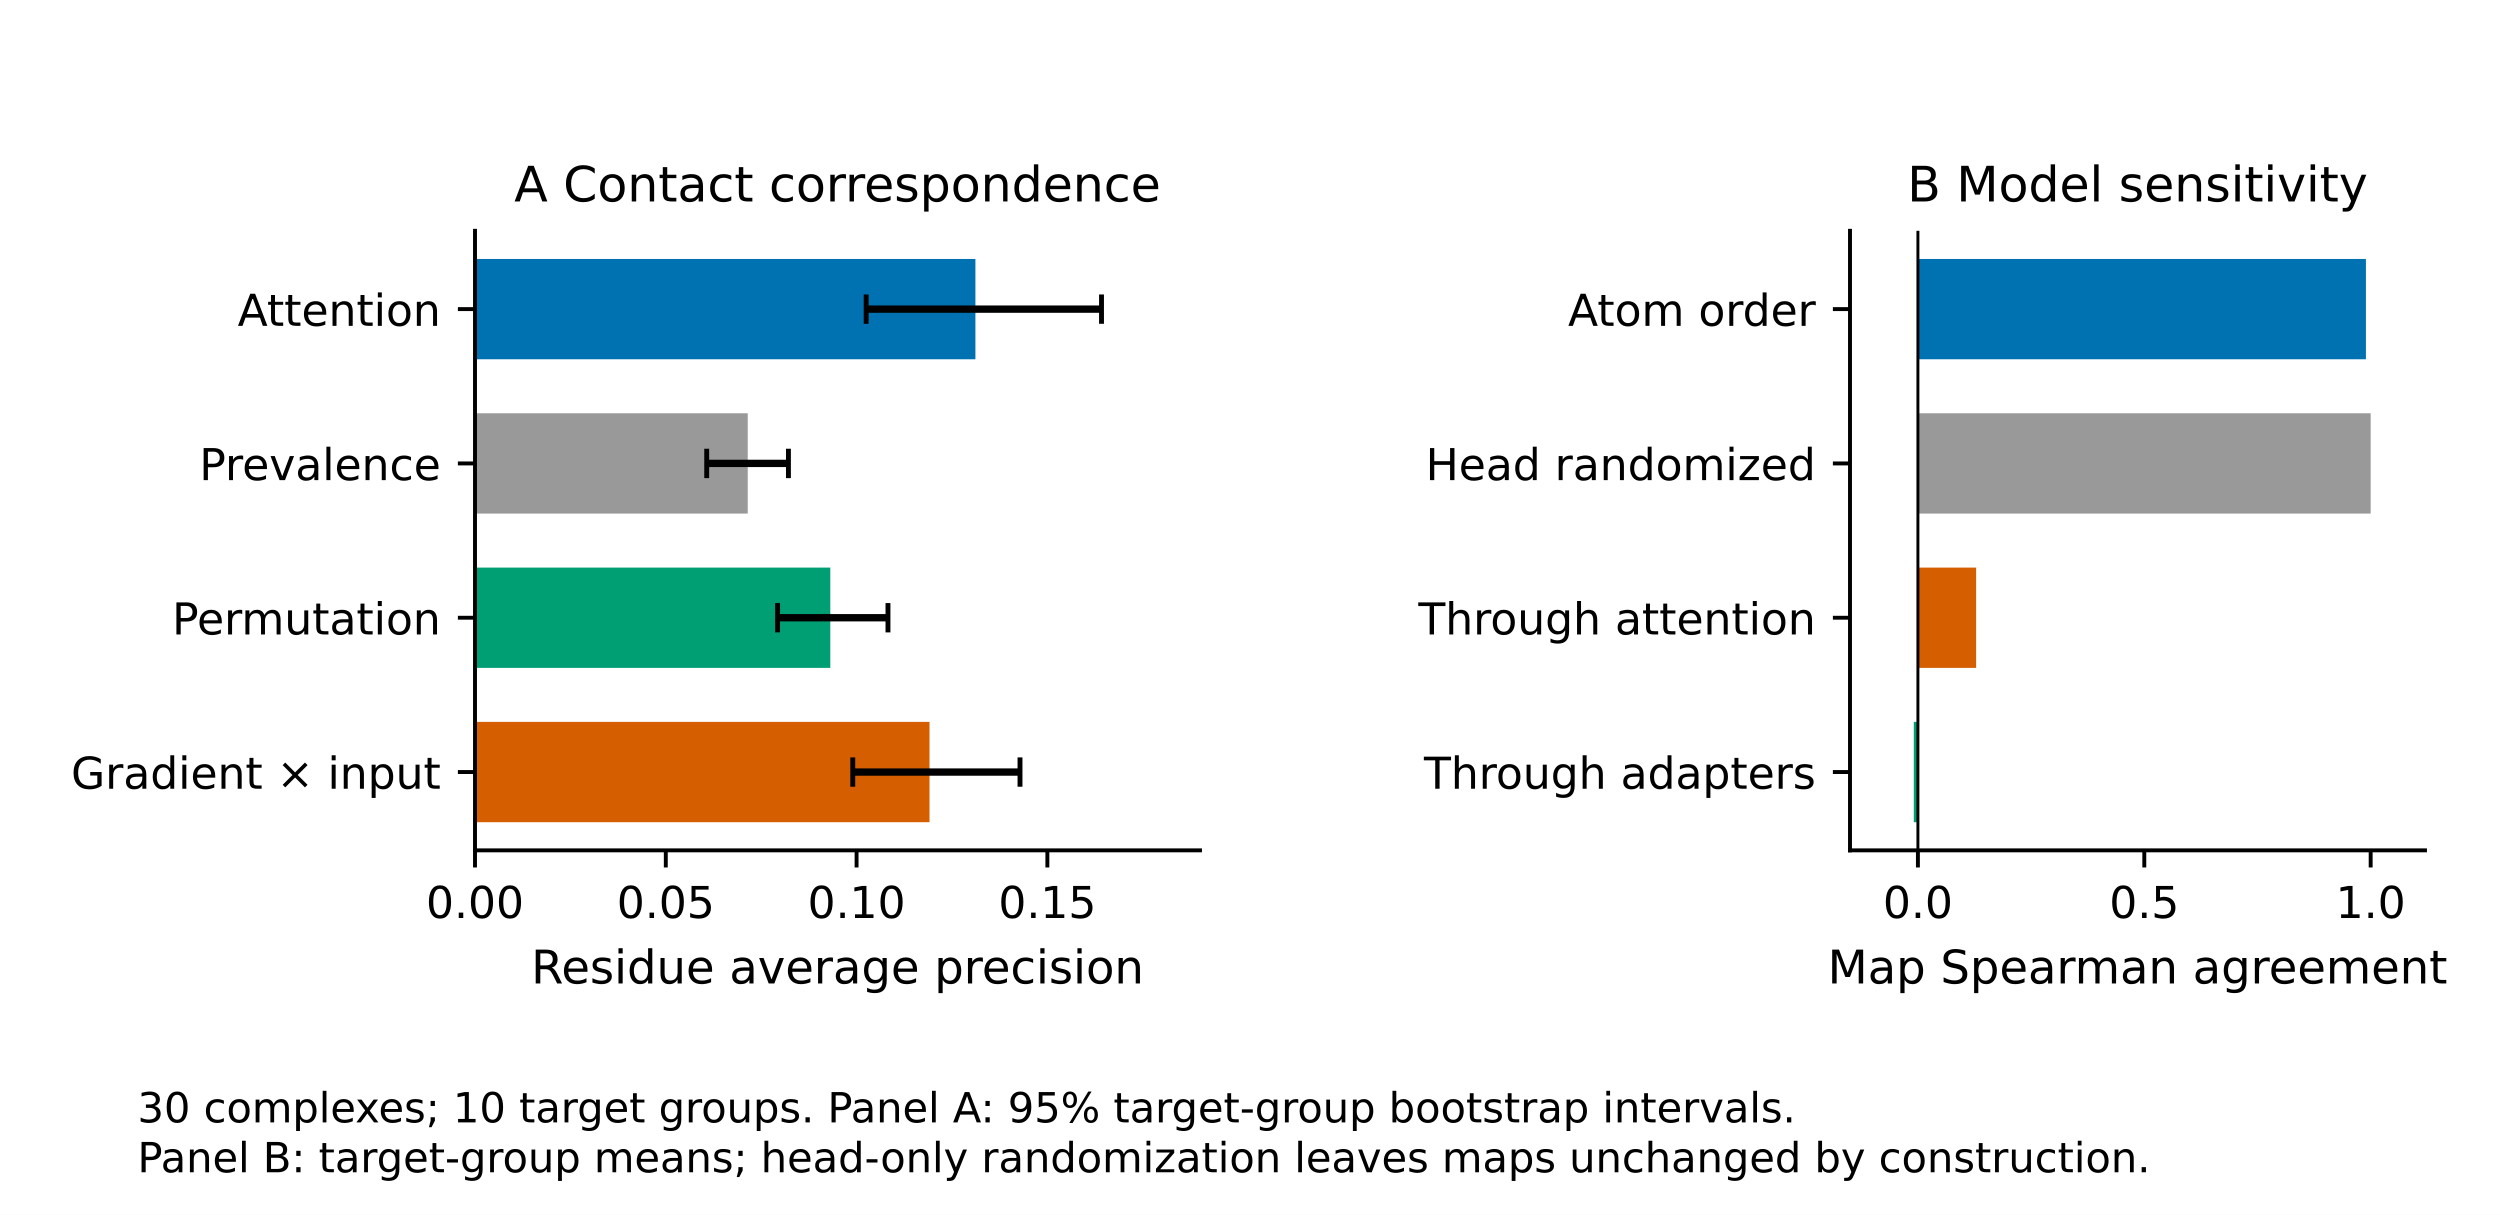
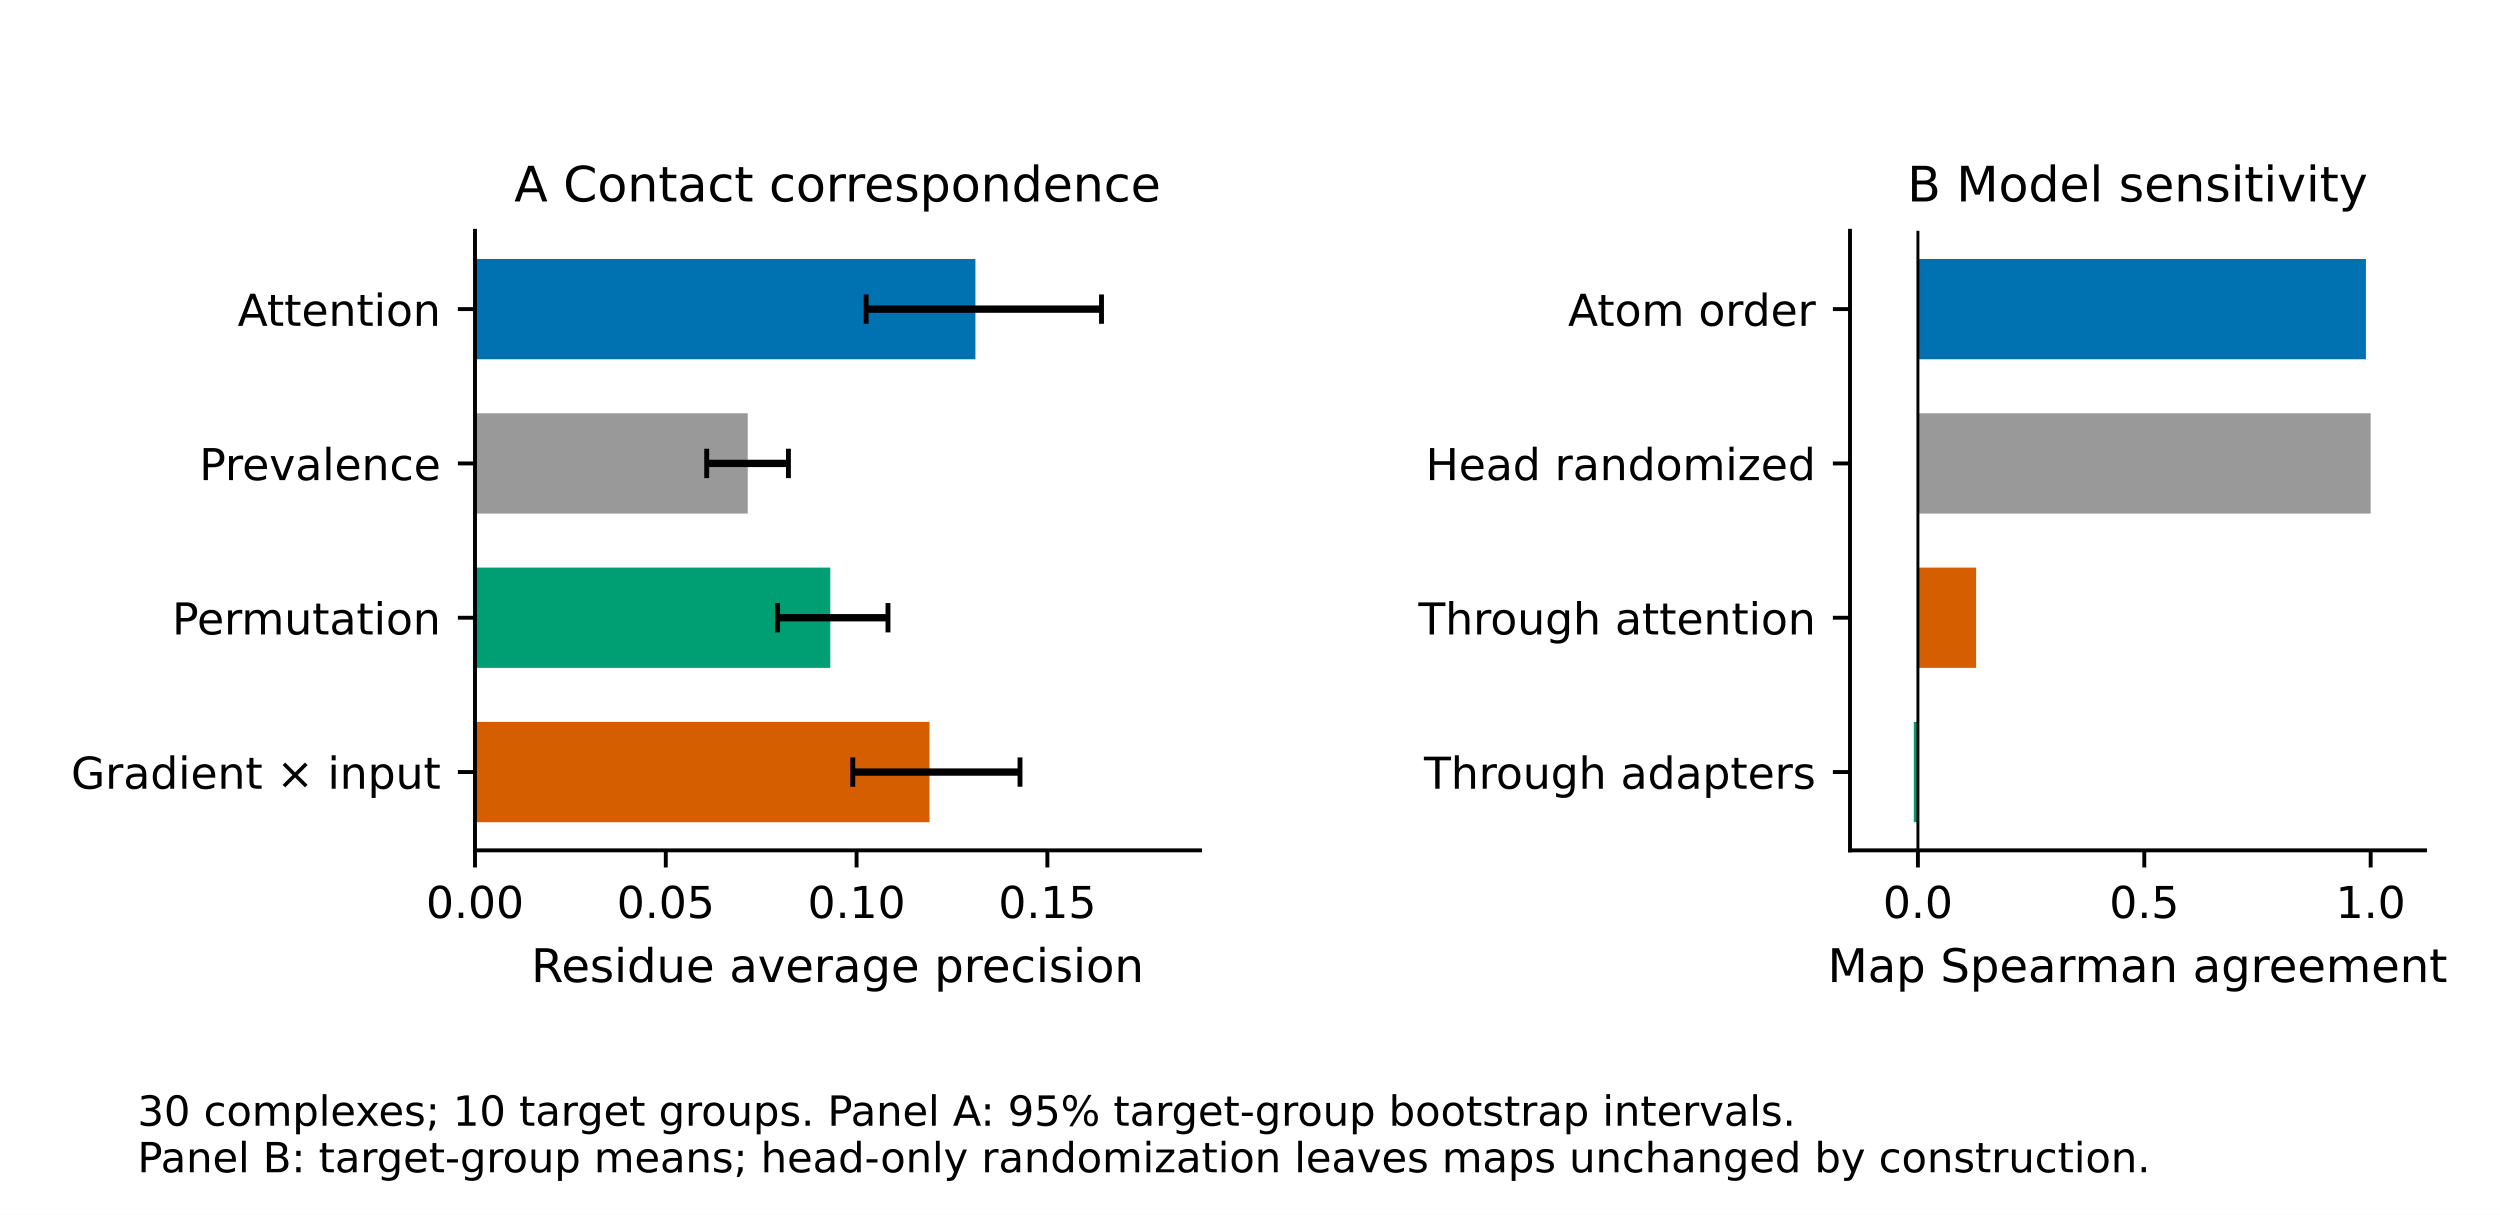
<svg xmlns="http://www.w3.org/2000/svg" xmlns:xlink="http://www.w3.org/1999/xlink" width="511.2pt" height="248.4pt" viewBox="0 0 511.2 248.4" version="1.1">
  <defs>
    <style type="text/css">*{stroke-linejoin: round; stroke-linecap: butt}</style>
  </defs>
  <g id="figure_1">
    <g id="patch_1">
      <path d="M 0 248.4  L 511.2 248.4  L 511.2 0  L 0 0  z " style="fill: #ffffff" />
    </g>
    <g id="axes_1">
      <g id="patch_2">
        <path d="M 97.128 173.88  L 245.376 173.88  L 245.376 47.196  L 97.128 47.196  z " style="fill: #ffffff" />
      </g>
      <g id="patch_3">
-         <path d="M 97.128 52.954  L 199.453 52.954  L 199.453 73.464  L 97.128 73.464  z " clip-path="url(#pdc5624e3bd)" style="fill: #0072b2" />
+         <path d="M 97.128 52.954  L 199.453 52.954  L 199.453 73.464  L 97.128 73.464  z " clip-path="url(#p713fe7c2df)" style="fill: #0072b2" />
      </g>
      <g id="patch_4">
-         <path d="M 97.128 84.507  L 152.898 84.507  L 152.898 105.016  L 97.128 105.016  z " clip-path="url(#pdc5624e3bd)" style="fill: #999999" />
+         <path d="M 97.128 84.507  L 152.898 84.507  L 152.898 105.016  L 97.128 105.016  z " clip-path="url(#p713fe7c2df)" style="fill: #999999" />
      </g>
      <g id="patch_5">
-         <path d="M 97.128 116.06  L 169.781 116.06  L 169.781 136.569  L 97.128 136.569  z " clip-path="url(#pdc5624e3bd)" style="fill: #009e73" />
+         <path d="M 97.128 116.06  L 169.781 116.06  L 169.781 136.569  L 97.128 136.569  z " clip-path="url(#p713fe7c2df)" style="fill: #009e73" />
      </g>
      <g id="patch_6">
-         <path d="M 97.128 147.612  L 190.065 147.612  L 190.065 168.122  L 97.128 168.122  z " clip-path="url(#pdc5624e3bd)" style="fill: #d55e00" />
+         <path d="M 97.128 147.612  L 190.065 147.612  L 190.065 168.122  L 97.128 168.122  z " clip-path="url(#p713fe7c2df)" style="fill: #d55e00" />
      </g>
      <g id="matplotlib.axis_1">
        <g id="xtick_1">
          <g id="line2d_1">
            <defs>
-               <path id="m44540fd374" d="M 0 0  L 0 3.5  " style="stroke: #000000; stroke-width: 0.8" />
+               <path id="m900de10fa6" d="M 0 0  L 0 3.5  " style="stroke: #000000; stroke-width: 0.8" />
            </defs>
            <g>
-               <use xlink:href="#m44540fd374" x="97.128" y="173.88" style="stroke: #000000; stroke-width: 0.8" />
+               <use xlink:href="#m900de10fa6" x="97.128" y="173.88" style="stroke: #000000; stroke-width: 0.8" />
            </g>
          </g>
          <g id="text_1">
-             <text style="font-size: 9px; font-family: 'DejaVu Sans'; text-anchor: middle" x="97.128" y="187.718" transform="rotate(-0 97.128 187.7179)">0.00</text>
+             <text style="font: 9px 'DejaVu Sans'; text-anchor: middle" x="97.128" y="187.719" transform="rotate(-0 97.128 187.7186)">0.00</text>
          </g>
        </g>
        <g id="xtick_2">
          <g id="line2d_2">
            <g>
-               <use xlink:href="#m44540fd374" x="136.141" y="173.88" style="stroke: #000000; stroke-width: 0.8" />
+               <use xlink:href="#m900de10fa6" x="136.141" y="173.88" style="stroke: #000000; stroke-width: 0.8" />
            </g>
          </g>
          <g id="text_2">
-             <text style="font-size: 9px; font-family: 'DejaVu Sans'; text-anchor: middle" x="136.141" y="187.718" transform="rotate(-0 136.1406 187.7179)">0.05</text>
+             <text style="font: 9px 'DejaVu Sans'; text-anchor: middle" x="136.141" y="187.719" transform="rotate(-0 136.1406 187.7186)">0.05</text>
          </g>
        </g>
        <g id="xtick_3">
          <g id="line2d_3">
            <g>
-               <use xlink:href="#m44540fd374" x="175.153" y="173.88" style="stroke: #000000; stroke-width: 0.8" />
+               <use xlink:href="#m900de10fa6" x="175.153" y="173.88" style="stroke: #000000; stroke-width: 0.8" />
            </g>
          </g>
          <g id="text_3">
-             <text style="font-size: 9px; font-family: 'DejaVu Sans'; text-anchor: middle" x="175.153" y="187.718" transform="rotate(-0 175.1533 187.7179)">0.10</text>
+             <text style="font: 9px 'DejaVu Sans'; text-anchor: middle" x="175.153" y="187.719" transform="rotate(-0 175.1533 187.7186)">0.10</text>
          </g>
        </g>
        <g id="xtick_4">
          <g id="line2d_4">
            <g>
-               <use xlink:href="#m44540fd374" x="214.166" y="173.88" style="stroke: #000000; stroke-width: 0.8" />
+               <use xlink:href="#m900de10fa6" x="214.166" y="173.88" style="stroke: #000000; stroke-width: 0.8" />
            </g>
          </g>
          <g id="text_4">
-             <text style="font-size: 9px; font-family: 'DejaVu Sans'; text-anchor: middle" x="214.166" y="187.718" transform="rotate(-0 214.1659 187.7179)">0.15</text>
+             <text style="font: 9px 'DejaVu Sans'; text-anchor: middle" x="214.166" y="187.719" transform="rotate(-0 214.1659 187.7186)">0.15</text>
          </g>
        </g>
        <g id="text_5">
-           <text style="font-size: 9.5px; font-family: 'DejaVu Sans'; text-anchor: middle" x="171.252" y="201.099" transform="rotate(-0 171.252 201.0985)">Residue average precision</text>
+           <text style="font: 9.5px 'DejaVu Sans'; text-anchor: middle" x="171.252" y="200.809" transform="rotate(-0 171.252 200.8088)">Residue average precision</text>
        </g>
      </g>
      <g id="matplotlib.axis_2">
        <g id="ytick_1">
          <g id="line2d_5">
            <defs>
-               <path id="m143fde9660" d="M 0 0  L -3.5 0  " style="stroke: #000000; stroke-width: 0.8" />
+               <path id="m4f9e277c19" d="M 0 0  L -3.5 0  " style="stroke: #000000; stroke-width: 0.8" />
            </defs>
            <g>
-               <use xlink:href="#m143fde9660" x="97.128" y="63.209" style="stroke: #000000; stroke-width: 0.8" />
+               <use xlink:href="#m4f9e277c19" x="97.128" y="63.209" style="stroke: #000000; stroke-width: 0.8" />
            </g>
          </g>
          <g id="text_6">
-             <text style="font-size: 9px; font-family: 'DejaVu Sans'; text-anchor: end" x="90.128" y="66.628" transform="rotate(-0 90.128 66.62828)">Attention</text>
+             <text style="font: 9px 'DejaVu Sans'; text-anchor: end" x="90.128" y="66.628" transform="rotate(-0 90.128 66.62828)">Attention</text>
          </g>
        </g>
        <g id="ytick_2">
          <g id="line2d_6">
            <g>
-               <use xlink:href="#m143fde9660" x="97.128" y="94.762" style="stroke: #000000; stroke-width: 0.8" />
+               <use xlink:href="#m4f9e277c19" x="97.128" y="94.762" style="stroke: #000000; stroke-width: 0.8" />
            </g>
          </g>
          <g id="text_7">
-             <text style="font-size: 9px; font-family: 'DejaVu Sans'; text-anchor: end" x="90.128" y="98.181" transform="rotate(-0 90.128 98.18096)">Prevalence</text>
+             <text style="font: 9px 'DejaVu Sans'; text-anchor: end" x="90.128" y="98.181" transform="rotate(-0 90.128 98.18096)">Prevalence</text>
          </g>
        </g>
        <g id="ytick_3">
          <g id="line2d_7">
            <g>
-               <use xlink:href="#m143fde9660" x="97.128" y="126.314" style="stroke: #000000; stroke-width: 0.8" />
+               <use xlink:href="#m4f9e277c19" x="97.128" y="126.314" style="stroke: #000000; stroke-width: 0.8" />
            </g>
          </g>
          <g id="text_8">
-             <text style="font-size: 9px; font-family: 'DejaVu Sans'; text-anchor: end" x="90.128" y="129.734" transform="rotate(-0 90.128 129.7336)">Permutation</text>
+             <text style="font: 9px 'DejaVu Sans'; text-anchor: end" x="90.128" y="129.734" transform="rotate(-0 90.128 129.7336)">Permutation</text>
          </g>
        </g>
        <g id="ytick_4">
          <g id="line2d_8">
            <g>
-               <use xlink:href="#m143fde9660" x="97.128" y="157.867" style="stroke: #000000; stroke-width: 0.8" />
+               <use xlink:href="#m4f9e277c19" x="97.128" y="157.867" style="stroke: #000000; stroke-width: 0.8" />
            </g>
          </g>
          <g id="text_9">
-             <text style="font-size: 9px; font-family: 'DejaVu Sans'; text-anchor: end" x="90.128" y="161.286" transform="rotate(-0 90.128 161.2863)">Gradient × input</text>
+             <text style="font: 9px 'DejaVu Sans'; text-anchor: end" x="90.128" y="161.286" transform="rotate(-0 90.128 161.2863)">Gradient × input</text>
          </g>
        </g>
      </g>
      <g id="LineCollection_1">
-         <path d="M 177.115 63.209  L 225.236 63.209  " clip-path="url(#pdc5624e3bd)" style="fill: none; stroke: #000000; stroke-width: 1.5" />
-         <path d="M 144.506 94.762  L 161.218 94.762  " clip-path="url(#pdc5624e3bd)" style="fill: none; stroke: #000000; stroke-width: 1.5" />
-         <path d="M 159.001 126.314  L 181.573 126.314  " clip-path="url(#pdc5624e3bd)" style="fill: none; stroke: #000000; stroke-width: 1.5" />
-         <path d="M 174.373 157.867  L 208.57 157.867  " clip-path="url(#pdc5624e3bd)" style="fill: none; stroke: #000000; stroke-width: 1.5" />
+         <path d="M 177.115 63.209  L 225.236 63.209  " clip-path="url(#p713fe7c2df)" style="fill: none; stroke: #000000; stroke-width: 1.5" />
+         <path d="M 144.506 94.762  L 161.218 94.762  " clip-path="url(#p713fe7c2df)" style="fill: none; stroke: #000000; stroke-width: 1.5" />
+         <path d="M 159.001 126.314  L 181.573 126.314  " clip-path="url(#p713fe7c2df)" style="fill: none; stroke: #000000; stroke-width: 1.5" />
+         <path d="M 174.373 157.867  L 208.57 157.867  " clip-path="url(#p713fe7c2df)" style="fill: none; stroke: #000000; stroke-width: 1.5" />
      </g>
      <g id="line2d_9">
        <defs>
-           <path id="m4546156953" d="M 0 3  L 0 -3  " style="stroke: #000000" />
+           <path id="m04878a2ef3" d="M 0 3  L 0 -3  " style="stroke: #000000" />
        </defs>
-         <g clip-path="url(#pdc5624e3bd)">
-           <use xlink:href="#m4546156953" x="177.115" y="63.209" style="stroke: #000000" />
-           <use xlink:href="#m4546156953" x="144.506" y="94.762" style="stroke: #000000" />
-           <use xlink:href="#m4546156953" x="159.001" y="126.314" style="stroke: #000000" />
-           <use xlink:href="#m4546156953" x="174.373" y="157.867" style="stroke: #000000" />
+         <g clip-path="url(#p713fe7c2df)">
+           <use xlink:href="#m04878a2ef3" x="177.115" y="63.209" style="stroke: #000000" />
+           <use xlink:href="#m04878a2ef3" x="144.506" y="94.762" style="stroke: #000000" />
+           <use xlink:href="#m04878a2ef3" x="159.001" y="126.314" style="stroke: #000000" />
+           <use xlink:href="#m04878a2ef3" x="174.373" y="157.867" style="stroke: #000000" />
        </g>
      </g>
      <g id="line2d_10">
-         <g clip-path="url(#pdc5624e3bd)">
-           <use xlink:href="#m4546156953" x="225.236" y="63.209" style="stroke: #000000" />
-           <use xlink:href="#m4546156953" x="161.218" y="94.762" style="stroke: #000000" />
-           <use xlink:href="#m4546156953" x="181.573" y="126.314" style="stroke: #000000" />
-           <use xlink:href="#m4546156953" x="208.57" y="157.867" style="stroke: #000000" />
+         <g clip-path="url(#p713fe7c2df)">
+           <use xlink:href="#m04878a2ef3" x="225.236" y="63.209" style="stroke: #000000" />
+           <use xlink:href="#m04878a2ef3" x="161.218" y="94.762" style="stroke: #000000" />
+           <use xlink:href="#m04878a2ef3" x="181.573" y="126.314" style="stroke: #000000" />
+           <use xlink:href="#m04878a2ef3" x="208.57" y="157.867" style="stroke: #000000" />
        </g>
      </g>
      <g id="patch_7">
        <path d="M 97.128 173.88  L 97.128 47.196  " style="fill: none; stroke: #000000; stroke-width: 0.8; stroke-linejoin: miter; stroke-linecap: square" />
      </g>
      <g id="patch_8">
        <path d="M 97.128 173.88  L 245.376 173.88  " style="fill: none; stroke: #000000; stroke-width: 0.8; stroke-linejoin: miter; stroke-linecap: square" />
      </g>
      <g id="text_10">
-         <text style="font-size: 10px; font-family: 'DejaVu Sans'; text-anchor: middle" x="171.252" y="41.196" transform="rotate(-0 171.252 41.196)">A  Contact correspondence</text>
+         <text style="font: 10px 'DejaVu Sans'; text-anchor: middle" x="171.252" y="41.196" transform="rotate(-0 171.252 41.196)">A  Contact correspondence</text>
      </g>
    </g>
    <g id="axes_2">
      <g id="patch_9">
        <path d="M 378.288 173.88  L 495.864 173.88  L 495.864 47.196  L 378.288 47.196  z " style="fill: #ffffff" />
      </g>
      <g id="patch_10">
-         <path d="M 392.175 52.954  L 483.783 52.954  L 483.783 73.464  L 392.175 73.464  z " clip-path="url(#p295710b384)" style="fill: #0072b2" />
+         <path d="M 392.175 52.954  L 483.783 52.954  L 483.783 73.464  L 392.175 73.464  z " clip-path="url(#pc6f69f0b83)" style="fill: #0072b2" />
      </g>
      <g id="patch_11">
-         <path d="M 392.175 84.507  L 484.754 84.507  L 484.754 105.016  L 392.175 105.016  z " clip-path="url(#p295710b384)" style="fill: #999999" />
+         <path d="M 392.175 84.507  L 484.754 84.507  L 484.754 105.016  L 392.175 105.016  z " clip-path="url(#pc6f69f0b83)" style="fill: #999999" />
      </g>
      <g id="patch_12">
-         <path d="M 392.175 116.06  L 404.078 116.06  L 404.078 136.569  L 392.175 136.569  z " clip-path="url(#p295710b384)" style="fill: #d55e00" />
+         <path d="M 392.175 116.06  L 404.078 116.06  L 404.078 136.569  L 392.175 136.569  z " clip-path="url(#pc6f69f0b83)" style="fill: #d55e00" />
      </g>
      <g id="patch_13">
-         <path d="M 392.175 147.612  L 391.332 147.612  L 391.332 168.122  L 392.175 168.122  z " clip-path="url(#p295710b384)" style="fill: #009e73" />
+         <path d="M 392.175 147.612  L 391.332 147.612  L 391.332 168.122  L 392.175 168.122  z " clip-path="url(#pc6f69f0b83)" style="fill: #009e73" />
      </g>
      <g id="matplotlib.axis_3">
        <g id="xtick_5">
          <g id="line2d_11">
            <g>
-               <use xlink:href="#m44540fd374" x="392.175" y="173.88" style="stroke: #000000; stroke-width: 0.8" />
+               <use xlink:href="#m900de10fa6" x="392.175" y="173.88" style="stroke: #000000; stroke-width: 0.8" />
            </g>
          </g>
          <g id="text_11">
-             <text style="font-size: 9px; font-family: 'DejaVu Sans'; text-anchor: middle" x="392.175" y="187.718" transform="rotate(-0 392.1749 187.7179)">0.0</text>
+             <text style="font: 9px 'DejaVu Sans'; text-anchor: middle" x="392.175" y="187.719" transform="rotate(-0 392.1749 187.7186)">0.0</text>
          </g>
        </g>
        <g id="xtick_6">
          <g id="line2d_12">
            <g>
-               <use xlink:href="#m44540fd374" x="438.465" y="173.88" style="stroke: #000000; stroke-width: 0.8" />
+               <use xlink:href="#m900de10fa6" x="438.465" y="173.88" style="stroke: #000000; stroke-width: 0.8" />
            </g>
          </g>
          <g id="text_12">
-             <text style="font-size: 9px; font-family: 'DejaVu Sans'; text-anchor: middle" x="438.465" y="187.718" transform="rotate(-0 438.4647 187.7179)">0.5</text>
+             <text style="font: 9px 'DejaVu Sans'; text-anchor: middle" x="438.465" y="187.719" transform="rotate(-0 438.4647 187.7186)">0.5</text>
          </g>
        </g>
        <g id="xtick_7">
          <g id="line2d_13">
            <g>
-               <use xlink:href="#m44540fd374" x="484.754" y="173.88" style="stroke: #000000; stroke-width: 0.8" />
+               <use xlink:href="#m900de10fa6" x="484.754" y="173.88" style="stroke: #000000; stroke-width: 0.8" />
            </g>
          </g>
          <g id="text_13">
-             <text style="font-size: 9px; font-family: 'DejaVu Sans'; text-anchor: middle" x="484.754" y="187.718" transform="rotate(-0 484.7545 187.7179)">1.0</text>
+             <text style="font: 9px 'DejaVu Sans'; text-anchor: middle" x="484.754" y="187.719" transform="rotate(-0 484.7545 187.7186)">1.0</text>
          </g>
        </g>
        <g id="text_14">
-           <text style="font-size: 9.5px; font-family: 'DejaVu Sans'; text-anchor: middle" x="437.076" y="201.098" transform="rotate(-0 437.076 201.0978)">Map Spearman agreement</text>
+           <text style="font: 9.5px 'DejaVu Sans'; text-anchor: middle" x="437.076" y="200.809" transform="rotate(-0 437.076 200.8088)">Map Spearman agreement</text>
        </g>
      </g>
      <g id="matplotlib.axis_4">
        <g id="ytick_5">
          <g id="line2d_14">
            <g>
-               <use xlink:href="#m143fde9660" x="378.288" y="63.209" style="stroke: #000000; stroke-width: 0.8" />
+               <use xlink:href="#m4f9e277c19" x="378.288" y="63.209" style="stroke: #000000; stroke-width: 0.8" />
            </g>
          </g>
          <g id="text_15">
-             <text style="font-size: 9px; font-family: 'DejaVu Sans'; text-anchor: end" x="371.288" y="66.628" transform="rotate(-0 371.288 66.62828)">Atom order</text>
+             <text style="font: 9px 'DejaVu Sans'; text-anchor: end" x="371.288" y="66.628" transform="rotate(-0 371.288 66.62828)">Atom order</text>
          </g>
        </g>
        <g id="ytick_6">
          <g id="line2d_15">
            <g>
-               <use xlink:href="#m143fde9660" x="378.288" y="94.762" style="stroke: #000000; stroke-width: 0.8" />
+               <use xlink:href="#m4f9e277c19" x="378.288" y="94.762" style="stroke: #000000; stroke-width: 0.8" />
            </g>
          </g>
          <g id="text_16">
-             <text style="font-size: 9px; font-family: 'DejaVu Sans'; text-anchor: end" x="371.288" y="98.181" transform="rotate(-0 371.288 98.18096)">Head randomized</text>
+             <text style="font: 9px 'DejaVu Sans'; text-anchor: end" x="371.288" y="98.181" transform="rotate(-0 371.288 98.18096)">Head randomized</text>
          </g>
        </g>
        <g id="ytick_7">
          <g id="line2d_16">
            <g>
-               <use xlink:href="#m143fde9660" x="378.288" y="126.314" style="stroke: #000000; stroke-width: 0.8" />
+               <use xlink:href="#m4f9e277c19" x="378.288" y="126.314" style="stroke: #000000; stroke-width: 0.8" />
            </g>
          </g>
          <g id="text_17">
-             <text style="font-size: 9px; font-family: 'DejaVu Sans'; text-anchor: end" x="371.288" y="129.734" transform="rotate(-0 371.288 129.7336)">Through attention</text>
+             <text style="font: 9px 'DejaVu Sans'; text-anchor: end" x="371.288" y="129.734" transform="rotate(-0 371.288 129.7336)">Through attention</text>
          </g>
        </g>
        <g id="ytick_8">
          <g id="line2d_17">
            <g>
-               <use xlink:href="#m143fde9660" x="378.288" y="157.867" style="stroke: #000000; stroke-width: 0.8" />
+               <use xlink:href="#m4f9e277c19" x="378.288" y="157.867" style="stroke: #000000; stroke-width: 0.8" />
            </g>
          </g>
          <g id="text_18">
-             <text style="font-size: 9px; font-family: 'DejaVu Sans'; text-anchor: end" x="371.288" y="161.286" transform="rotate(-0 371.288 161.2863)">Through adapters</text>
+             <text style="font: 9px 'DejaVu Sans'; text-anchor: end" x="371.288" y="161.286" transform="rotate(-0 371.288 161.2863)">Through adapters</text>
          </g>
        </g>
      </g>
      <g id="line2d_18">
-         <path d="M 392.175 173.88  L 392.175 47.196  " clip-path="url(#p295710b384)" style="fill: none; stroke: #000000; stroke-width: 0.6; stroke-linecap: square" />
+         <path d="M 392.175 173.88  L 392.175 47.196  " clip-path="url(#pc6f69f0b83)" style="fill: none; stroke: #000000; stroke-width: 0.6; stroke-linecap: square" />
      </g>
      <g id="patch_14">
        <path d="M 378.288 173.88  L 378.288 47.196  " style="fill: none; stroke: #000000; stroke-width: 0.8; stroke-linejoin: miter; stroke-linecap: square" />
      </g>
      <g id="patch_15">
        <path d="M 378.288 173.88  L 495.864 173.88  " style="fill: none; stroke: #000000; stroke-width: 0.8; stroke-linejoin: miter; stroke-linecap: square" />
      </g>
      <g id="text_19">
-         <text style="font-size: 10px; font-family: 'DejaVu Sans'; text-anchor: middle" x="437.076" y="41.196" transform="rotate(-0 437.076 41.196)">B  Model sensitivity</text>
+         <text style="font: 10px 'DejaVu Sans'; text-anchor: middle" x="437.076" y="41.196" transform="rotate(-0 437.076 41.196)">B  Model sensitivity</text>
      </g>
    </g>
    <g id="text_20">
-       <text style="font-size: 8.5px; font-family: 'DejaVu Sans'" transform="translate(28.116 229.5037)">30 complexes; 10 target groups. Panel A: 95% target-group bootstrap intervals.</text>
-       <text style="font-size: 8.5px; font-family: 'DejaVu Sans'" transform="translate(28.116 239.706)">Panel B: target-group means; head-only randomization leaves maps unchanged by construction.</text>
+       <text style="font: 8.5px 'DejaVu Sans'" transform="translate(28.116 230.1879)">30 complexes; 10 target groups. Panel A: 95% target-group bootstrap intervals.</text>
+       <text style="font: 8.5px 'DejaVu Sans'" transform="translate(28.116 239.706)">Panel B: target-group means; head-only randomization leaves maps unchanged by construction.</text>
    </g>
  </g>
  <defs>
-     <clipPath id="pdc5624e3bd">
+     <clipPath id="p713fe7c2df">
      <rect x="97.128" y="47.196" width="148.248" height="126.684" />
    </clipPath>
-     <clipPath id="p295710b384">
+     <clipPath id="pc6f69f0b83">
      <rect x="378.288" y="47.196" width="117.576" height="126.684" />
    </clipPath>
  </defs>
</svg>
